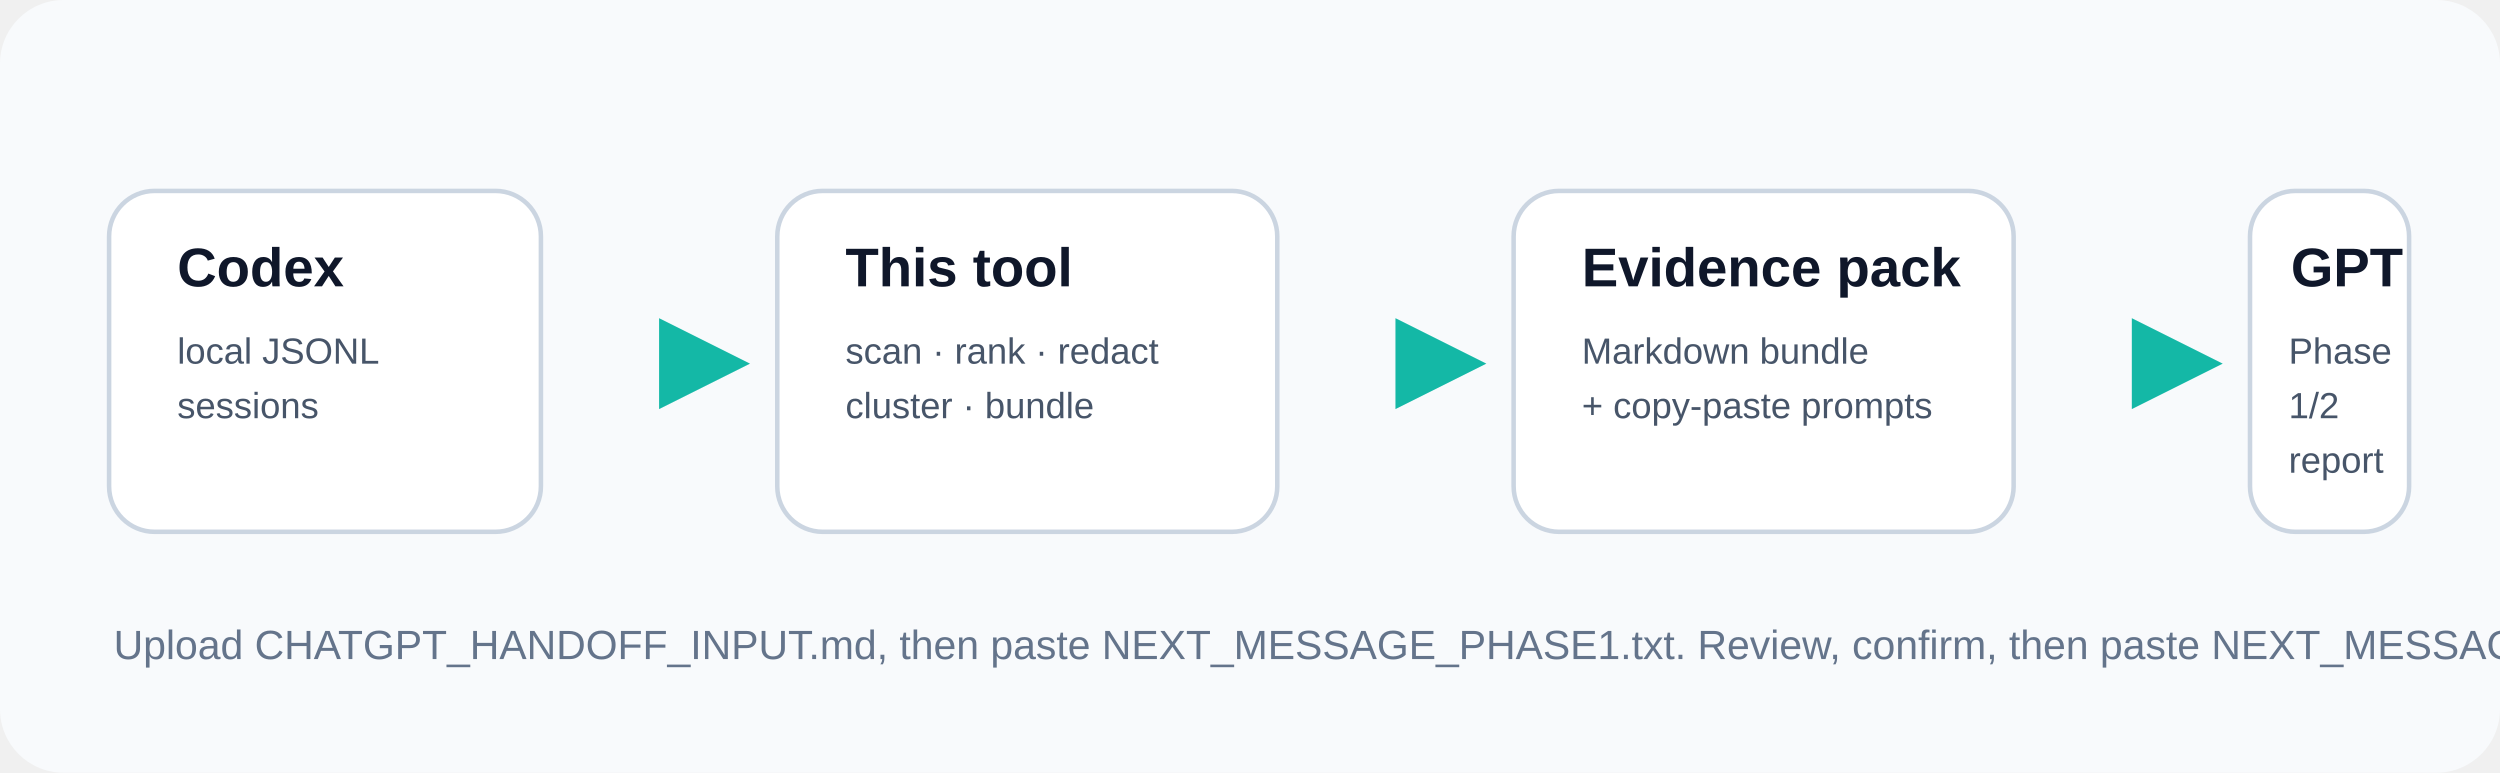
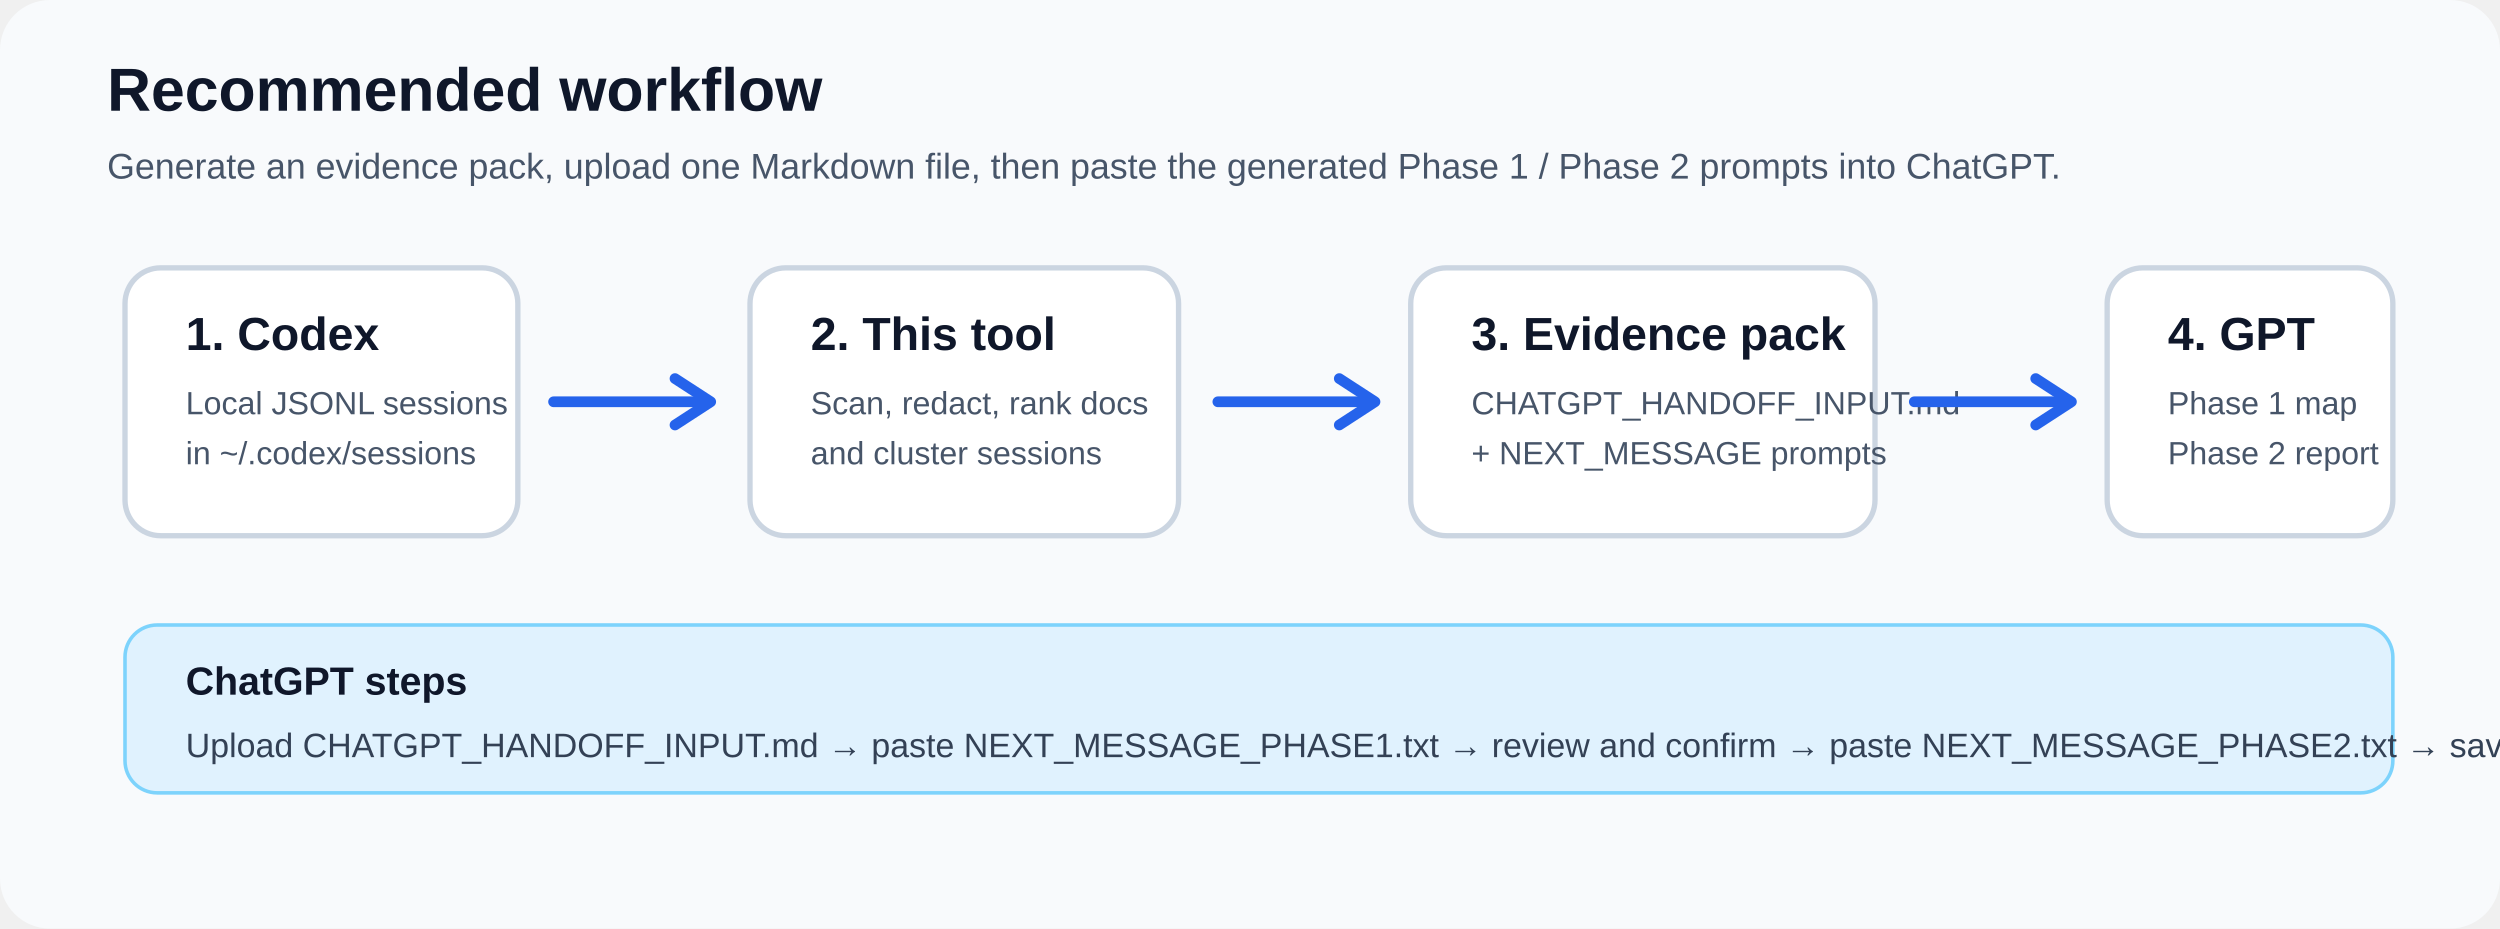
- <svg xmlns="http://www.w3.org/2000/svg" width="1100" height="340" viewBox="0 0 1100 340" role="img" aria-label="Workflow diagram">
-   <defs>
-     <linearGradient id="b" x1="0" x2="1">
-       <stop offset="0" stop-color="#3B82F6" />
-       <stop offset="1" stop-color="#14B8A6" />
-     </linearGradient>
-   </defs>
-   <rect width="1100" height="340" rx="28" fill="#F8FAFC" />
-   <style>
-     .box{fill:#FFFFFF;stroke:#CBD5E1;stroke-width:2}
-     .title{font:700 24px Arial, sans-serif;fill:#0F172A}
-     .text{font:16px Arial, sans-serif;fill:#475569}
-     .arrow{stroke:url(#b);stroke-width:5;fill:none;marker-end:url(#m)}
-   </style>
-   <marker id="m" markerWidth="12" markerHeight="12" refX="10" refY="6" orient="auto">
-     <path d="M2,2 L10,6 L2,10" fill="#14B8A6" />
-   </marker>
-   <rect class="box" x="48" y="84" width="190" height="150" rx="20" />
-   <text class="title" x="78" y="126">Codex</text>
-   <text class="text" x="78" y="160">local JSONL</text>
-   <text class="text" x="78" y="184">sessions</text>
-   <path class="arrow" d="M250 160H330" />
-   <rect class="box" x="342" y="84" width="220" height="150" rx="20" />
-   <text class="title" x="372" y="126">This tool</text>
-   <text class="text" x="372" y="160">scan · rank · redact</text>
-   <text class="text" x="372" y="184">cluster · bundle</text>
-   <path class="arrow" d="M574 160H654" />
-   <rect class="box" x="666" y="84" width="220" height="150" rx="20" />
-   <text class="title" x="696" y="126">Evidence pack</text>
-   <text class="text" x="696" y="160">Markdown bundle</text>
-   <text class="text" x="696" y="184">+ copy-paste prompts</text>
-   <path class="arrow" d="M898 160H978" />
-   <rect class="box" x="990" y="84" width="70" height="150" rx="20" />
-   <text class="title" x="1008" y="126">GPT</text>
-   <text class="text" x="1007" y="160">Phase</text>
-   <text class="text" x="1007" y="184">1/2</text>
-   <text class="text" x="1007" y="208">report</text>
-   <text x="50" y="290" font-family="Arial, sans-serif" font-size="18" fill="#64748B">Upload CHATGPT_HANDOFF_INPUT.md, then paste NEXT_MESSAGE_PHASE1.txt. Review, confirm, then paste NEXT_MESSAGE_PHASE2.txt.</text>
+ <svg xmlns="http://www.w3.org/2000/svg" width="1400" height="520" viewBox="0 0 1400 520">
+   <rect width="1400" height="520" rx="28" fill="#f8fafc" />
+   <text x="60" y="62" font-family="Arial, Helvetica, sans-serif" font-size="34" font-weight="700" fill="#0f172a">Recommended workflow</text>
+   <text x="60" y="100" font-family="Arial, Helvetica, sans-serif" font-size="20" fill="#475569">Generate an evidence pack, upload one Markdown file, then paste the generated Phase 1 / Phase 2 prompts into ChatGPT.</text>
+   <rect x="70" y="150" width="220" height="150" rx="20" fill="#ffffff" stroke="#cbd5e1" stroke-width="3" />
+   <text x="104" y="196" font-family="Arial, Helvetica, sans-serif" font-size="26" font-weight="700" fill="#0f172a">1. Codex</text>
+   <text x="104" y="232" font-family="Arial, Helvetica, sans-serif" font-size="18" fill="#475569">Local JSONL sessions</text>
+   <text x="104" y="260" font-family="Arial, Helvetica, sans-serif" font-size="18" fill="#475569">in ~/.codex/sessions</text>
+   <path d="M310 225 H390" stroke="#2563eb" stroke-width="6" stroke-linecap="round" />
+   <path d="M378 212 L398 225 L378 238" fill="none" stroke="#2563eb" stroke-width="6" stroke-linecap="round" stroke-linejoin="round" />
+   <rect x="420" y="150" width="240" height="150" rx="20" fill="#ffffff" stroke="#cbd5e1" stroke-width="3" />
+   <text x="454" y="196" font-family="Arial, Helvetica, sans-serif" font-size="26" font-weight="700" fill="#0f172a">2. This tool</text>
+   <text x="454" y="232" font-family="Arial, Helvetica, sans-serif" font-size="18" fill="#475569">Scan, redact, rank docs</text>
+   <text x="454" y="260" font-family="Arial, Helvetica, sans-serif" font-size="18" fill="#475569">and cluster sessions</text>
+   <path d="M682 225 H762" stroke="#2563eb" stroke-width="6" stroke-linecap="round" />
+   <path d="M750 212 L770 225 L750 238" fill="none" stroke="#2563eb" stroke-width="6" stroke-linecap="round" stroke-linejoin="round" />
+   <rect x="790" y="150" width="260" height="150" rx="20" fill="#ffffff" stroke="#cbd5e1" stroke-width="3" />
+   <text x="824" y="196" font-family="Arial, Helvetica, sans-serif" font-size="26" font-weight="700" fill="#0f172a">3. Evidence pack</text>
+   <text x="824" y="232" font-family="Arial, Helvetica, sans-serif" font-size="18" fill="#475569">CHATGPT_HANDOFF_INPUT.md</text>
+   <text x="824" y="260" font-family="Arial, Helvetica, sans-serif" font-size="18" fill="#475569">+ NEXT_MESSAGE prompts</text>
+   <path d="M1072 225 H1152" stroke="#2563eb" stroke-width="6" stroke-linecap="round" />
+   <path d="M1140 212 L1160 225 L1140 238" fill="none" stroke="#2563eb" stroke-width="6" stroke-linecap="round" stroke-linejoin="round" />
+   <rect x="1180" y="150" width="160" height="150" rx="20" fill="#ffffff" stroke="#cbd5e1" stroke-width="3" />
+   <text x="1214" y="196" font-family="Arial, Helvetica, sans-serif" font-size="26" font-weight="700" fill="#0f172a">4. GPT</text>
+   <text x="1214" y="232" font-family="Arial, Helvetica, sans-serif" font-size="18" fill="#475569">Phase 1 map</text>
+   <text x="1214" y="260" font-family="Arial, Helvetica, sans-serif" font-size="18" fill="#475569">Phase 2 report</text>
+   <rect x="70" y="350" width="1270" height="94" rx="18" fill="#e0f2fe" stroke="#7dd3fc" stroke-width="2" />
+   <text x="104" y="389" font-family="Arial, Helvetica, sans-serif" font-size="22" font-weight="700" fill="#0f172a">ChatGPT steps</text>
+   <text x="104" y="424" font-family="Arial, Helvetica, sans-serif" font-size="19" fill="#334155">Upload CHATGPT_HANDOFF_INPUT.md → paste NEXT_MESSAGE_PHASE1.txt → review and confirm → paste NEXT_MESSAGE_PHASE2.txt → save the final report.</text>
</svg>
